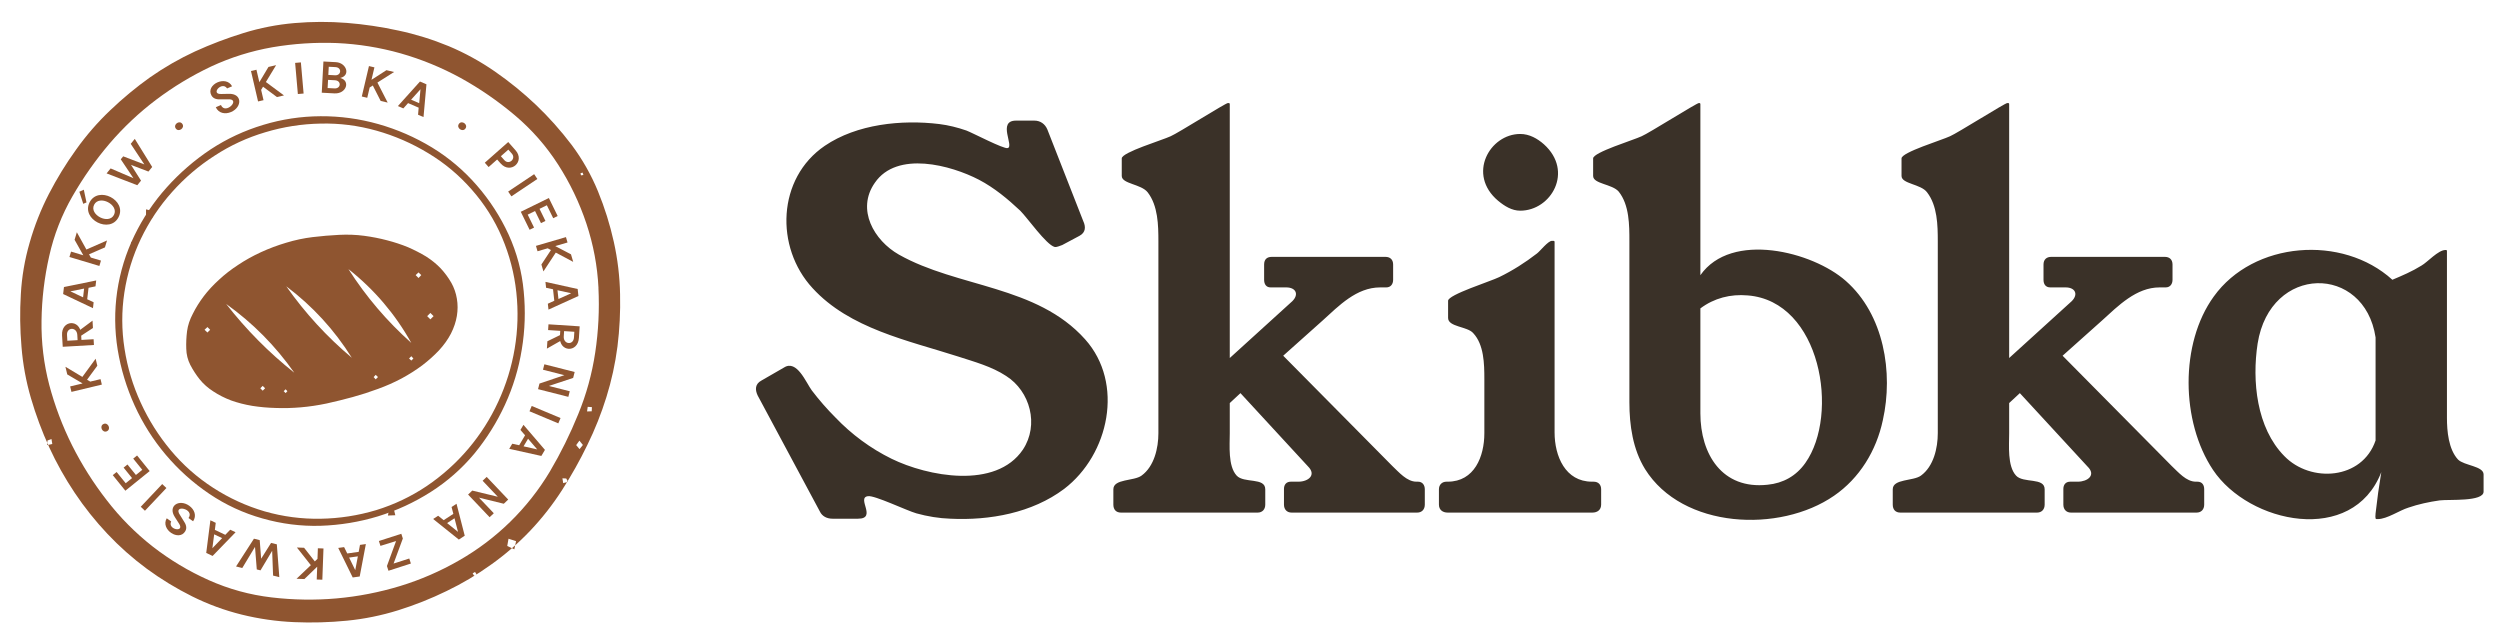
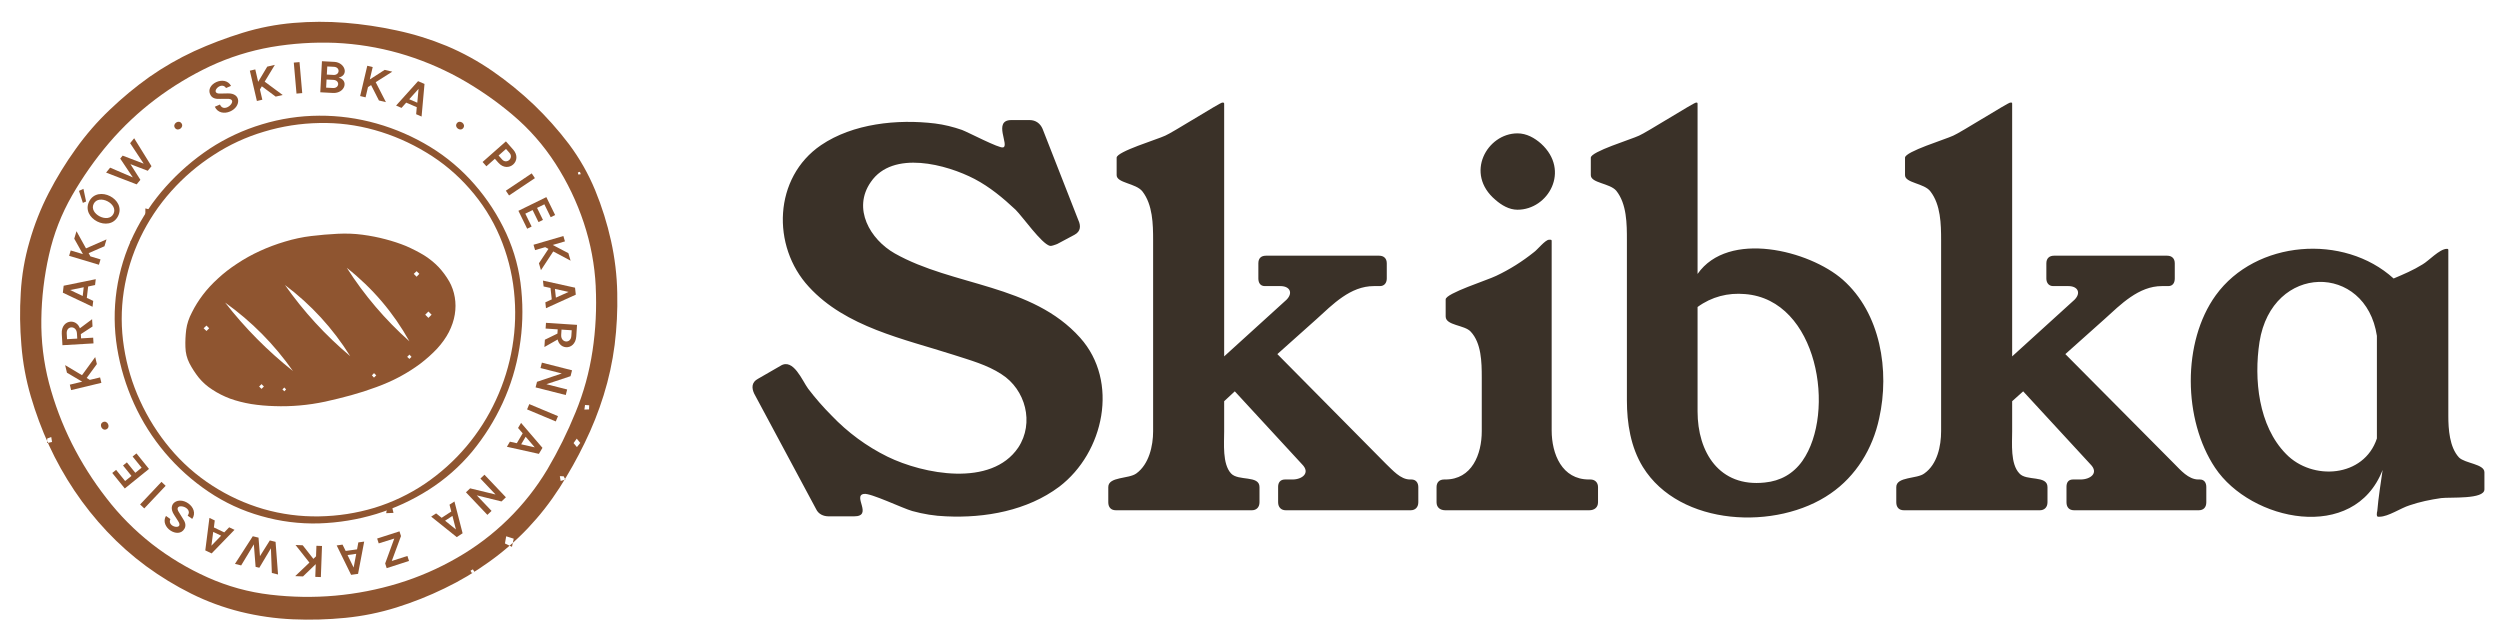
- <svg xmlns="http://www.w3.org/2000/svg" viewBox="0 0 655 168">
+ <svg xmlns="http://www.w3.org/2000/svg" viewBox="0 0 658 168">
  <g fill="#8f5530">
    <path fill-rule="evenodd" d="M162.46 77.11q.16 6.89-.68 13.65-.88 6.8-2.9 13.27-2.01 6.47-5 12.56-2.93 6.05-6.59 11.76t-8.31 10.63q-4.7 4.95-10.25 8.9-5.54 4-11.72 6.97-6.13 2.99-12.68 5.04-6.6 2.06-13.44 2.73-6.89.68-13.82.38t-13.73-1.97q-6.77-1.68-13.02-4.79-6.22-3.1-11.85-7.22-5.58-4.12-10.33-9.16t-8.57-10.75-6.68-11.93q-2.85-6.26-4.78-12.85T5.63 90.85Q5.04 84 5.46 77.1q.38-6.89 2.31-13.52 1.89-6.64 5.04-12.77 3.15-6.09 7.14-11.63 3.99-5.59 8.95-10.3 4.91-4.7 10.45-8.65 5.59-3.9 11.76-6.76 6.18-2.81 12.73-4.83 6.51-2.01 13.36-2.6Q84 5.46 90.85 6q6.8.54 13.56 2.01 6.72 1.43 13.15 4.08 6.38 2.68 12.14 6.67 5.7 3.95 10.79 8.78 5.04 4.83 9.28 10.42 4.2 5.63 6.89 12.14 2.65 6.46 4.16 13.27t1.64 13.73m-5.67-1.68q.42 8.57-.84 16.93-1.26 8.4-4.46 16.17-3.15 7.77-7.43 15.03-4.33 7.23-10.37 13.15-6.05 5.92-13.4 10.12-7.35 4.24-15.46 6.72-8.15 2.48-16.63 3.24-8.48.75-17.05-.26-8.57-1-16.47-4.53t-14.7-8.82q-6.8-5.34-12-12.1-5.26-6.76-9.08-14.36-3.82-7.65-6-15.88-2.15-8.27-2.02-16.84.12-8.53 2.01-16.88Q14.74 58.8 19 51.4t9.7-13.78q5.5-6.42 12.22-11.5 6.76-5.09 14.4-8.7 7.69-3.57 16.05-5.04 8.4-1.43 16.88-1.1 8.53.39 16.72 2.7 8.23 2.35 15.75 6.46 7.52 4.16 14.15 9.75t11.34 12.9q4.7 7.3 7.44 15.53 2.73 8.23 3.15 16.8m-22.05 68.5-1.85-.88.33-1.89 1.98.63Zm17.09-26.25-.88-1.05.84-1.17.92 1.13Zm-3.02 8.57-1.26.34-.21-1.26 1 .04Zm-136.46-9.62.08-1.21 1.05-.38.21 1.3Zm112.52 33.9-.68.3-.37-.6.63-.37Zm27.97-104.67-.63.09-.13-.55.55-.17Zm2.18 61.91-1.22.04.17-1.21 1.1.08ZM39.9 57.04l-1.64-.34v-1.85l1.8.46Zm-5 6.63-.46.3-.08-.5.46-.3Zm66.74 71.4.3-1.64h1.25l.38 1.56Z" />
    <path fill-rule="evenodd" d="M137.21 76.31q.76 7.69-.5 15.25-1.22 7.56-4.41 14.49t-8.06 12.85q-4.92 5.88-11.39 10-6.46 4.11-13.81 6.38-7.35 2.23-15.08 2.48-7.73.21-15.2-1.93-7.48-2.1-13.9-6.43t-11.43-10.25q-4.96-5.88-8.15-12.89T30.83 91.6Q29.6 84 30.7 76.36q1.14-7.69 4.5-14.62t8.48-12.64 11.5-9.96q6.4-4.2 13.78-6.42 7.35-2.23 15.04-2.27t15.12 2.06 14.07 6.13q6.6 4.03 11.72 9.91t8.36 12.94q3.23 7.1 3.94 14.82m-1.93.3q.8 7.39-.42 14.66-1.22 7.3-4.32 13.98-3.07 6.68-7.82 12.3-4.78 5.64-10.92 9.8-6.13 4.11-13.23 6.3-7.14 2.14-14.57 2.26-7.48.13-14.66-1.93-7.18-2.1-13.48-6.17t-11.09-9.79-7.9-12.52q-3.1-6.76-4.24-14.1-1.17-7.4-.04-14.8 1.14-7.38 4.33-14.06 3.23-6.72 8.15-12.22 4.95-5.55 11.17-9.54 6.17-4.03 13.27-6.13 7.1-2.14 14.53-2.27 7.4-.17 14.58 1.85t13.6 5.92q6.43 3.87 11.39 9.54 5 5.67 7.93 12.55 2.94 6.93 3.74 14.37" />
    <g transform="scale(.42)">
      <defs>
        <path id="a" d="M0 .4c-4 0-7.5-2.3-7.6-6.5h3.5c0 7.1 13.5 1.3 5.3-1.6l-3.8-1.6c-2.2-.8-4.4-2.1-4.6-4.7-.7-7.6 13.4-8.2 14.1-.1H3.5c-1-5.7-11.4-.7-4.6 1.8l4.2 1.7c8 3.1 4.5 11-3.1 11" />
        <path id="b" d="M4.2-19.5h4.9L-3.8-6.3v-4.9zm-4.3 8.1L9.6 0H5.1l-7.7-9.1zM-7-19.5h3.5V0H-7z" />
        <path id="c" d="M-1.8 0v-19.5h3.6V0z" />
        <path id="d" d="M-6.9 0v-19.5H.9c6.6 0 9.8 7.8 3.2 9.7C10.7-8.5 8.6 0 1 0zm3.5-3.1H.9c4.1 0 4.2-5.1 0-5.1h-4.3zm0-13.3v5.1H.8c4 0 4.1-5.1 0-5.1z" />
        <path id="e" d="m-8.7 0 6.6-19.5h4.4L8.7 0H5L3.6-4.2h-7.2L-5 0zm6-6.9h5.5L.1-15.2z" />
        <path id="f" d="M-2.5-8c0-3.1 5-3.1 5 0s-5 3.1-5 0" />
        <path id="g" d="M-6 0v-19.5H.9c9.3 0 9.3 12.4 0 12.4h-3.3V0zm3.6-10.2H.9c4.3 0 4.3-6.2 0-6.2h-3.3z" />
        <path id="h" d="M-6 0v-19.5H6.5v3.1h-9v5.1h8.4v3.1h-8.4v5.1h9V0z" />
        <path id="i" d="M-6.9 0v-19.5H.3c9.6 0 9.7 11.9 0 11.9h-3.6V0zM3.7 0l-5.2-9.1h3.8l6 9.1zm-7-10H0c5.1 0 5.3-6.4.3-6.4h-3.6z" />
        <path id="j" d="M-8-19.5h3.8L4.7-5.6h-.3v-13.9H8V0H4.4l-9.5-14.7h.6V0H-8z" />
        <path id="k" d="M-7.2 0v-3.1L4.1-17.5v1.3H-7.2v-3.3H7.5v3.1L-3.1-2.8l-.1-.5 10.7.1V0z" />
        <path id="l" d="M-13.3-19.5h4l4.7 16.4h-.9l4.6-15.1h2.4L6.4-3.4h-.9l5-16.1h4L7.8 0H4.1L.3-11.5h.3L-3.2 0h-3.7z" />
        <path id="m" d="M0 .4c-11.8 0-11.9-20.2 0-20.3C11.9-19.9 11.9.4 0 .4m0-3.2c7.1 0 7.1-13.9 0-13.9S-7.1-2.8 0-2.8m-.9-18.8L-2.6-23 3-28.6l2.4 1.9z" />
      </defs>
      <use href="#a" transform="rotate(-23.22 241.14 -315.7)" />
      <use href="#b" transform="rotate(-13.1 352.58 -699.86)" />
      <use href="#c" transform="rotate(-5 763.74 -2119.12)" />
      <use href="#d" transform="rotate(3.07 -982.13 3902.64)" />
      <use href="#b" transform="rotate(13.25 -149.8 1031.8)" />
      <use href="#e" transform="rotate(23.3 -40.68 656.1)" />
      <use href="#f" transform="rotate(36.05 10.89 478.37)" />
      <use href="#g" transform="rotate(48.54 35.65 392.77)" />
      <use href="#c" transform="rotate(56.2 45.7 358.28)" />
      <use href="#h" transform="rotate(63.89 53.5 331.37)" />
      <use href="#b" transform="rotate(73.7 61.34 304.41)" />
      <use href="#e" transform="rotate(83.75 67.7 282.55)" />
      <use href="#i" transform="rotate(93.73 72.85 264.67)" />
      <use href="#j" transform="rotate(104.26 77.43 248.77)" />
      <use href="#c" transform="rotate(112.75 80.74 237.51)" />
      <use href="#e" transform="rotate(120.68 83.46 227.96)" />
      <use href="#j" transform="rotate(136.47 88.41 210.95)" />
      <use href="#e" transform="rotate(146.9 91.35 200.73)" />
      <use href="#k" transform="rotate(162.16 95.44 186.7)" />
      <use href="#e" transform="rotate(172.05 97.97 177.93)" />
      <use href="#b" transform="rotate(182.1 100.53 169.16)" />
      <use href="#l" transform="rotate(193.84 103.5 158.88)" />
      <use href="#e" transform="rotate(205.42 106.57 148.46)" />
      <use href="#a" transform="rotate(215.36 109.23 139.13)" />
      <use href="#c" transform="rotate(223.37 111.53 131.22)" />
      <use href="#h" transform="rotate(231.06 113.86 123.2)" />
      <use href="#f" transform="rotate(243.58 117.96 109.04)" />
      <use href="#b" transform="rotate(256.51 122.85 92.15)" />
      <use href="#i" transform="rotate(-93.33 127.37 76.7)" />
      <use href="#e" transform="rotate(-83.35 132.62 58.66)" />
      <use href="#b" transform="rotate(-73.31 138.97 36.6)" />
      <use href="#m" transform="rotate(-62.91 147.39 7.5)" />
      <use href="#l" transform="rotate(-50.75 161.17 -39.78)" />
      <use href="#f" transform="rotate(-36.05 189.11 -136.26)" />
    </g>
    <path fill-rule="evenodd" d="M118.23 74.05q1.1 1.97 1.47 4.2.38 2.22 0 4.53t-1.55 4.62q-1.18 2.27-3.11 4.37-1.98 2.1-4.41 3.95-2.48 1.85-5.42 3.44-2.94 1.56-6.17 2.73-3.28 1.22-6.64 2.14-3.4.93-6.8 1.68-3.4.72-6.77 1.01t-6.55.17q-3.19-.08-6.17-.55-2.98-.5-5.55-1.42-2.56-.97-4.66-2.36-2.1-1.34-3.57-3.15-1.43-1.8-2.48-3.82-1-1.97-1.05-4.24-.08-2.27.21-4.58.3-2.27 1.52-4.58 1.17-2.35 2.85-4.57t4-4.33q2.26-2.1 5.03-3.9 2.77-1.85 5.97-3.32T75 63.59q3.45-1.05 6.93-1.47 3.49-.42 6.93-.59 3.4-.17 6.55.25t6.01 1.18q2.9.75 5.46 1.8 2.52 1.1 4.75 2.44 2.18 1.39 3.82 3.1 1.64 1.77 2.77 3.75m-58.97 5.58q10.46 7.48 17.85 18.02-10-7.94-17.85-18.02M75 75.01q10.33 7.77 17.18 18.73Q82.39 85.51 75 75.01m16.3-4.5q10.16 8.03 16.46 19.33-9.57-8.53-16.46-19.32m-23.1 31.21.63-.63.63.63-.63.63Zm40.7-29.65.75-.71.72.71-.72.76Zm-34.57 30.41.5-.5.47.5-.47.5Zm32.84-8.57.6-.59.54.6-.55.54Zm-9.28 4.87.55-.58.59.58-.6.6Zm14.03-15.96.84-.84.84.84-.84.84ZM53.59 86.4l.76-.71.71.71-.71.72Z" />
  </g>
-   <path fill="#3a3128" d="M278.3 64.2c-.7.2-1.3.6-2 .5-2.2-.6-7.1-7.6-9-9.5-3.3-3.1-6.8-6-10.8-8.1-7.3-3.8-21.5-7.7-27.3.8-4.9 7-.2 15.1 6.3 18.8 15.4 8.7 36.1 8 48.8 22.2 10.3 11.5 6.3 30.2-5.5 39.2-8.4 6.3-19.5 8.3-29.8 7.8-3-.1-6-.6-8.9-1.4-2.5-.7-11-4.8-12.7-4.5-3.1.4 2.5 5.9-2.6 5.9h-6.7c-1.4 0-2.7-.6-3.3-1.9l-16.3-30.4c-.7-1.5-.7-3 1-3.9l5.9-3.4c3.4-2.2 5.8 4 7.3 6 1.9 2.5 4 4.9 6.2 7.1 4.2 4.4 9.2 8.1 14.7 10.8 9.4 4.6 27.3 8.1 34.4-2.4 4.3-6.5 1.9-15.3-4.4-19.3-3.8-2.5-8.3-3.7-12.6-5.1-13.1-4.2-28.4-7.3-38.1-17.9-9.9-10.7-9.3-28.8 3.2-37.3 8.4-5.7 20.1-6.9 30-5.7 2.4.3 4.8.9 7.1 1.7 1.6.6 9.8 4.9 10.8 4.6 1.8-.4-2.8-7.2 2.2-7.2h4.8c1.6 0 2.8.9 3.4 2.3l9.4 24c.7 1.5.7 3-1 3.9zm93.2 62c1.2 0 1.8.9 1.8 2v4c0 1.3-.8 2.1-2 2.1h-32.9c-1.2 0-2-.8-2-2.1v-4.1c0-1.1.6-1.9 1.8-1.9h2c2.5 0 4.8-1.7 2.5-4L325 103l-2.8 2.6v7.9c0 3.2-.5 8.6 1.8 11.1 1.9 2.1 7.5.4 7.5 3.6v4c0 1.3-.8 2.1-2 2.1h-35.8c-1.3 0-2-.8-2-2.1v-4c0-2.8 5.4-2.1 7.4-3.6 3.3-2.4 4.4-7.2 4.4-11.1V63.2c0-4.2-.1-9.3-2.8-12.8-1.7-2.2-6.8-2.2-6.8-4.3v-4.6c0-1.6 10.7-4.8 12.8-5.8 1.9-.8 14.4-8.7 15-8.7h.2q.3 0 .3.3v66.5l16.4-14.9c1.8-1.8.9-3.6-1.6-3.6h-4.1c-1.2 0-1.7-.9-1.7-2v-4c0-1.3.7-2 2-2H363c1.2 0 2 .7 2 2v4c0 1.1-.6 2-1.8 2h-1.6c-6.2 0-10.8 4.8-15.1 8.7l-10.3 9.2 28.6 28.9c1.7 1.6 3.8 4.1 6.3 4.1zm46 0c1.3 0 2 .8 2 2v4c0 1.4-1 2.1-2.3 2.1h-37.9c-1.3 0-2.3-.7-2.3-2.1v-4c0-1.2.8-2 2-2h.3c7 0 9.6-6.6 9.6-12.7V99.3c0-4-.1-9-2.9-12-1.5-1.8-6.6-1.6-6.6-4v-4.5c0-1.6 11.2-5.1 13.4-6.2 3.5-1.7 6.8-3.8 9.9-6.2.8-.6 2.9-3.3 3.9-3.3h.4q.3 0 .3.3v49.9c0 6.2 2.8 12.9 9.8 12.9zm-19.2-91.1c2.4 0 4.5 1.2 6.2 2.7 7.9 7.1 1.9 17.4-6.2 17.4-2.2 0-4.1-1.2-5.8-2.6-8.2-6.9-2.2-17.5 5.8-17.5m28.6 28.1c0-4.2 0-9.5-2.8-13-1.7-2-6.7-2-6.7-4.1v-4.6c0-1.6 10.6-4.8 12.7-5.8 1.9-.8 14.4-8.7 15-8.7h.1q.3 0 .3.3v44.8c8.1-11.6 29.4-6.2 38.1 1.5 10 8.8 12.5 24 9.7 36.5-1.7 8-6.1 15.2-12.8 19.8-14.2 9.8-39.7 8.7-49.5-7-3.2-5.2-4.1-11.5-4.1-17.5zm18.6 45.1c0 10.7 5.7 20 17.6 18.7 4.1-.4 7.5-2.3 9.9-5.7 9-12.7 4.1-42.4-15.1-43.9-4.5-.4-8.8.7-12.4 3.4zm130.2 17.9c1.3 0 1.8.9 1.8 2v4c0 1.3-.8 2.1-2 2.1h-32.9c-1.2 0-2-.8-2-2.1v-4.1c0-1.1.6-1.9 1.8-1.9h2c2.5 0 4.9-1.7 2.5-4L529.2 103l-2.8 2.6v7.9c0 3.2-.5 8.6 1.8 11.1 1.9 2.1 7.5.4 7.5 3.6v4c0 1.3-.8 2.1-2 2.1h-35.8c-1.3 0-2-.8-2-2.1v-4c0-2.8 5.4-2.1 7.4-3.6 3.3-2.4 4.4-7.2 4.4-11.1V63.2c0-4.2-.1-9.3-2.8-12.8-1.6-2.2-6.7-2.2-6.7-4.3v-4.6c0-1.6 10.6-4.8 12.7-5.8 1.9-.8 14.4-8.7 15-8.7h.3c.1 0 .2.1.2.3v66.5l16.4-14.9c1.8-1.8.9-3.6-1.6-3.6h-4c-1.3 0-1.8-.9-1.8-2v-4c0-1.3.8-2 2-2h29.8c1.2 0 2 .7 2 2v4c0 1.1-.6 2-1.8 2h-1.6c-6.1 0-10.8 4.8-15.1 8.7l-10.3 9.2 28.6 28.9c1.7 1.6 3.8 4.1 6.3 4.1zm65.4-16.7c0 3.4.4 8.2 2.9 10.9 1.6 1.6 6.7 1.7 6.7 3.9v4.5c0 2.7-9 2-11.5 2.3-2.8.4-5.6 1-8.2 1.9-2.3.7-5.6 3-8 3h-.4c-.4 0-.2-1.2-.2-1.5q.6-5.4 1.5-10.8c-7.5 19.3-34.7 13.5-44.1-.6-8.4-12.6-8.7-33.1.2-45.4 10.4-14.5 33.7-16.3 46.8-4.4 2.6-1.1 5.2-2.2 7.6-3.7 1.6-.9 4.4-4.1 6.3-4.1h.2c.1 0 .2.1.2.3zm-18.7-21.1c-2.9-19.2-27.6-19.2-30.9 1.6-1.5 9.8-.3 22.1 7 29.5 6.9 7.1 20.4 6.2 23.9-4.1z" />
+   <path fill="#3a3128" d="M278.3 64.2c-.7.2-1.3.6-2 .5-2.2-.6-7.1-7.6-9-9.5-3.3-3.1-6.8-6-10.8-8.1-7.3-3.8-21.5-7.7-27.3.8-4.9 7-.2 15.1 6.3 18.8 15.4 8.7 36.1 8 48.8 22.2 10.3 11.5 6.3 30.2-5.5 39.2-8.4 6.3-19.5 8.3-29.8 7.8-3-.1-6-.6-8.9-1.4-2.5-.7-11-4.8-12.7-4.5-3.1.4 2.5 5.9-2.6 5.9h-6.7c-1.4 0-2.7-.6-3.3-1.9l-16.3-30.4c-.7-1.5-.7-3 1-3.9l5.9-3.4c3.4-2.2 5.8 4 7.3 6 1.9 2.5 4 4.9 6.2 7.1 4.2 4.4 9.2 8.1 14.7 10.8 9.4 4.6 27.3 8.1 34.4-2.4 4.3-6.5 1.9-15.3-4.4-19.3-3.8-2.5-8.3-3.7-12.6-5.1-13.1-4.2-28.4-7.3-38.1-17.9-9.9-10.7-9.3-28.8 3.2-37.3 8.4-5.7 20.1-6.9 30-5.7 2.4.3 4.8.9 7.1 1.7 1.6.6 9.8 4.9 10.8 4.6 1.8-.4-2.8-7.2 2.2-7.2h4.8c1.6 0 2.8.9 3.4 2.3l9.4 24c.7 1.5.7 3-1 3.9zm93.2 62c1.2 0 1.8.9 1.8 2v4c0 1.3-.8 2.1-2 2.1h-32.9c-1.2 0-2-.8-2-2.1v-4.1c0-1.1.6-1.9 1.8-1.9h2c2.5 0 4.8-1.7 2.5-4L325 103l-2.8 2.6v7.9c0 3.2-.5 8.6 1.8 11.1 1.9 2.1 7.5.4 7.5 3.6v4c0 1.3-.8 2.1-2 2.1h-35.8c-1.3 0-2-.8-2-2.1v-4c0-2.8 5.4-2.1 7.4-3.6 3.3-2.4 4.4-7.2 4.4-11.1V63.2c0-4.2-.1-9.3-2.8-12.8-1.7-2.2-6.8-2.2-6.8-4.3v-4.6c0-1.6 10.7-4.8 12.8-5.8 1.9-.8 14.4-8.7 15-8.7h.2q.3 0 .3.3v66.5l16.4-14.9c1.8-1.8.9-3.6-1.6-3.6h-4.1c-1.2 0-1.7-.9-1.7-2v-4c0-1.3.7-2 2-2H363c1.2 0 2 .7 2 2v4c0 1.1-.6 2-1.8 2h-1.6c-6.2 0-10.8 4.8-15.1 8.7l-10.3 9.2 28.6 28.9c1.7 1.6 3.8 4.1 6.3 4.1zm47.1 0c1.2 0 2 .8 2 2v4c0 1.4-1 2.1-2.3 2.1h-37.9c-1.3 0-2.3-.7-2.3-2.1v-4c0-1.2.7-2 2-2h.3c7 0 9.6-6.6 9.6-12.7V99.3c0-4-.1-9-2.9-12-1.6-1.8-6.6-1.6-6.6-4v-4.5c0-1.6 11.1-5.1 13.3-6.2 3.6-1.7 6.9-3.8 9.9-6.2.9-.6 3-3.3 4-3.3h.4q.3 0 .3.3v49.9c0 6.2 2.7 12.9 9.8 12.9zm-19.2-91.1c2.4 0 4.5 1.2 6.2 2.7 7.8 7.1 1.9 17.4-6.2 17.4-2.2 0-4.2-1.2-5.8-2.6-8.2-6.9-2.2-17.5 5.8-17.5m28.8 28.1c0-4.2 0-9.5-2.8-13-1.7-2-6.7-2-6.7-4.1v-4.6c0-1.6 10.6-4.8 12.7-5.8 1.9-.8 14.4-8.7 15-8.7h.2c.1 0 .2.1.2.3v44.8c8.1-11.6 29.4-6.2 38.2 1.5 10 8.8 12.4 24 9.6 36.5-1.7 8-6.1 15.2-12.8 19.8-14.1 9.8-39.7 8.7-49.4-7-3.2-5.2-4.2-11.5-4.2-17.5zm18.6 45.1c0 10.7 5.7 20 17.7 18.7 4.1-.4 7.5-2.3 9.9-5.7 8.9-12.7 4.1-42.4-15.1-43.9-4.5-.4-8.8.7-12.5 3.4zM579 126.2c1.2 0 1.7.9 1.7 2v4c0 1.3-.7 2.1-2 2.1h-32.8c-1.3 0-2-.8-2-2.1v-4.1c0-1.1.5-1.9 1.7-1.9h2c2.6 0 4.9-1.7 2.6-4L532.5 103l-2.9 2.6v7.9c0 3.2-.5 8.6 1.9 11.1 1.8 2.1 7.4.4 7.4 3.6v4c0 1.3-.8 2.1-2 2.1h-35.8c-1.3 0-2-.8-2-2.1v-4c0-2.8 5.5-2.1 7.4-3.6 3.4-2.4 4.4-7.2 4.4-11.1V63.2c0-4.2-.1-9.3-2.8-12.8-1.6-2.2-6.7-2.2-6.7-4.3v-4.6c0-1.6 10.6-4.8 12.7-5.8 1.9-.8 14.4-8.7 15-8.7h.3c.2 0 .2.1.2.3v66.5L546 78.9c1.8-1.8.9-3.6-1.6-3.6h-4c-1.2 0-1.8-.9-1.8-2v-4c0-1.3.8-2 2-2h29.8c1.2 0 2 .7 2 2v4c0 1.1-.5 2-1.7 2H569c-6.1 0-10.8 4.8-15.1 8.7l-10.3 9.2 28.7 28.9c1.6 1.6 3.7 4.1 6.3 4.1zm65.4-16.7c0 3.4.3 8.2 2.8 10.9 1.6 1.6 6.7 1.7 6.7 3.9v4.5c0 2.7-9 2-11.4 2.3-2.8.4-5.7 1-8.3 1.9-2.3.7-5.6 3-7.9 3h-.4c-.5 0-.3-1.2-.2-1.5.3-3.6.9-7.2 1.4-10.8-7.5 19.3-34.7 13.5-44.1-.6-8.4-12.6-8.7-33.1.2-45.4 10.5-14.5 33.7-16.3 46.8-4.4 2.6-1.1 5.2-2.2 7.6-3.7 1.6-.9 4.5-4.1 6.4-4.1h.1q.3 0 .3.3zm-18.8-21.1c-2.9-19.2-27.6-19.2-30.9 1.6-1.5 9.8-.3 22.1 7 29.5 6.9 7.1 20.5 6.2 23.9-4.1z" />
</svg>
